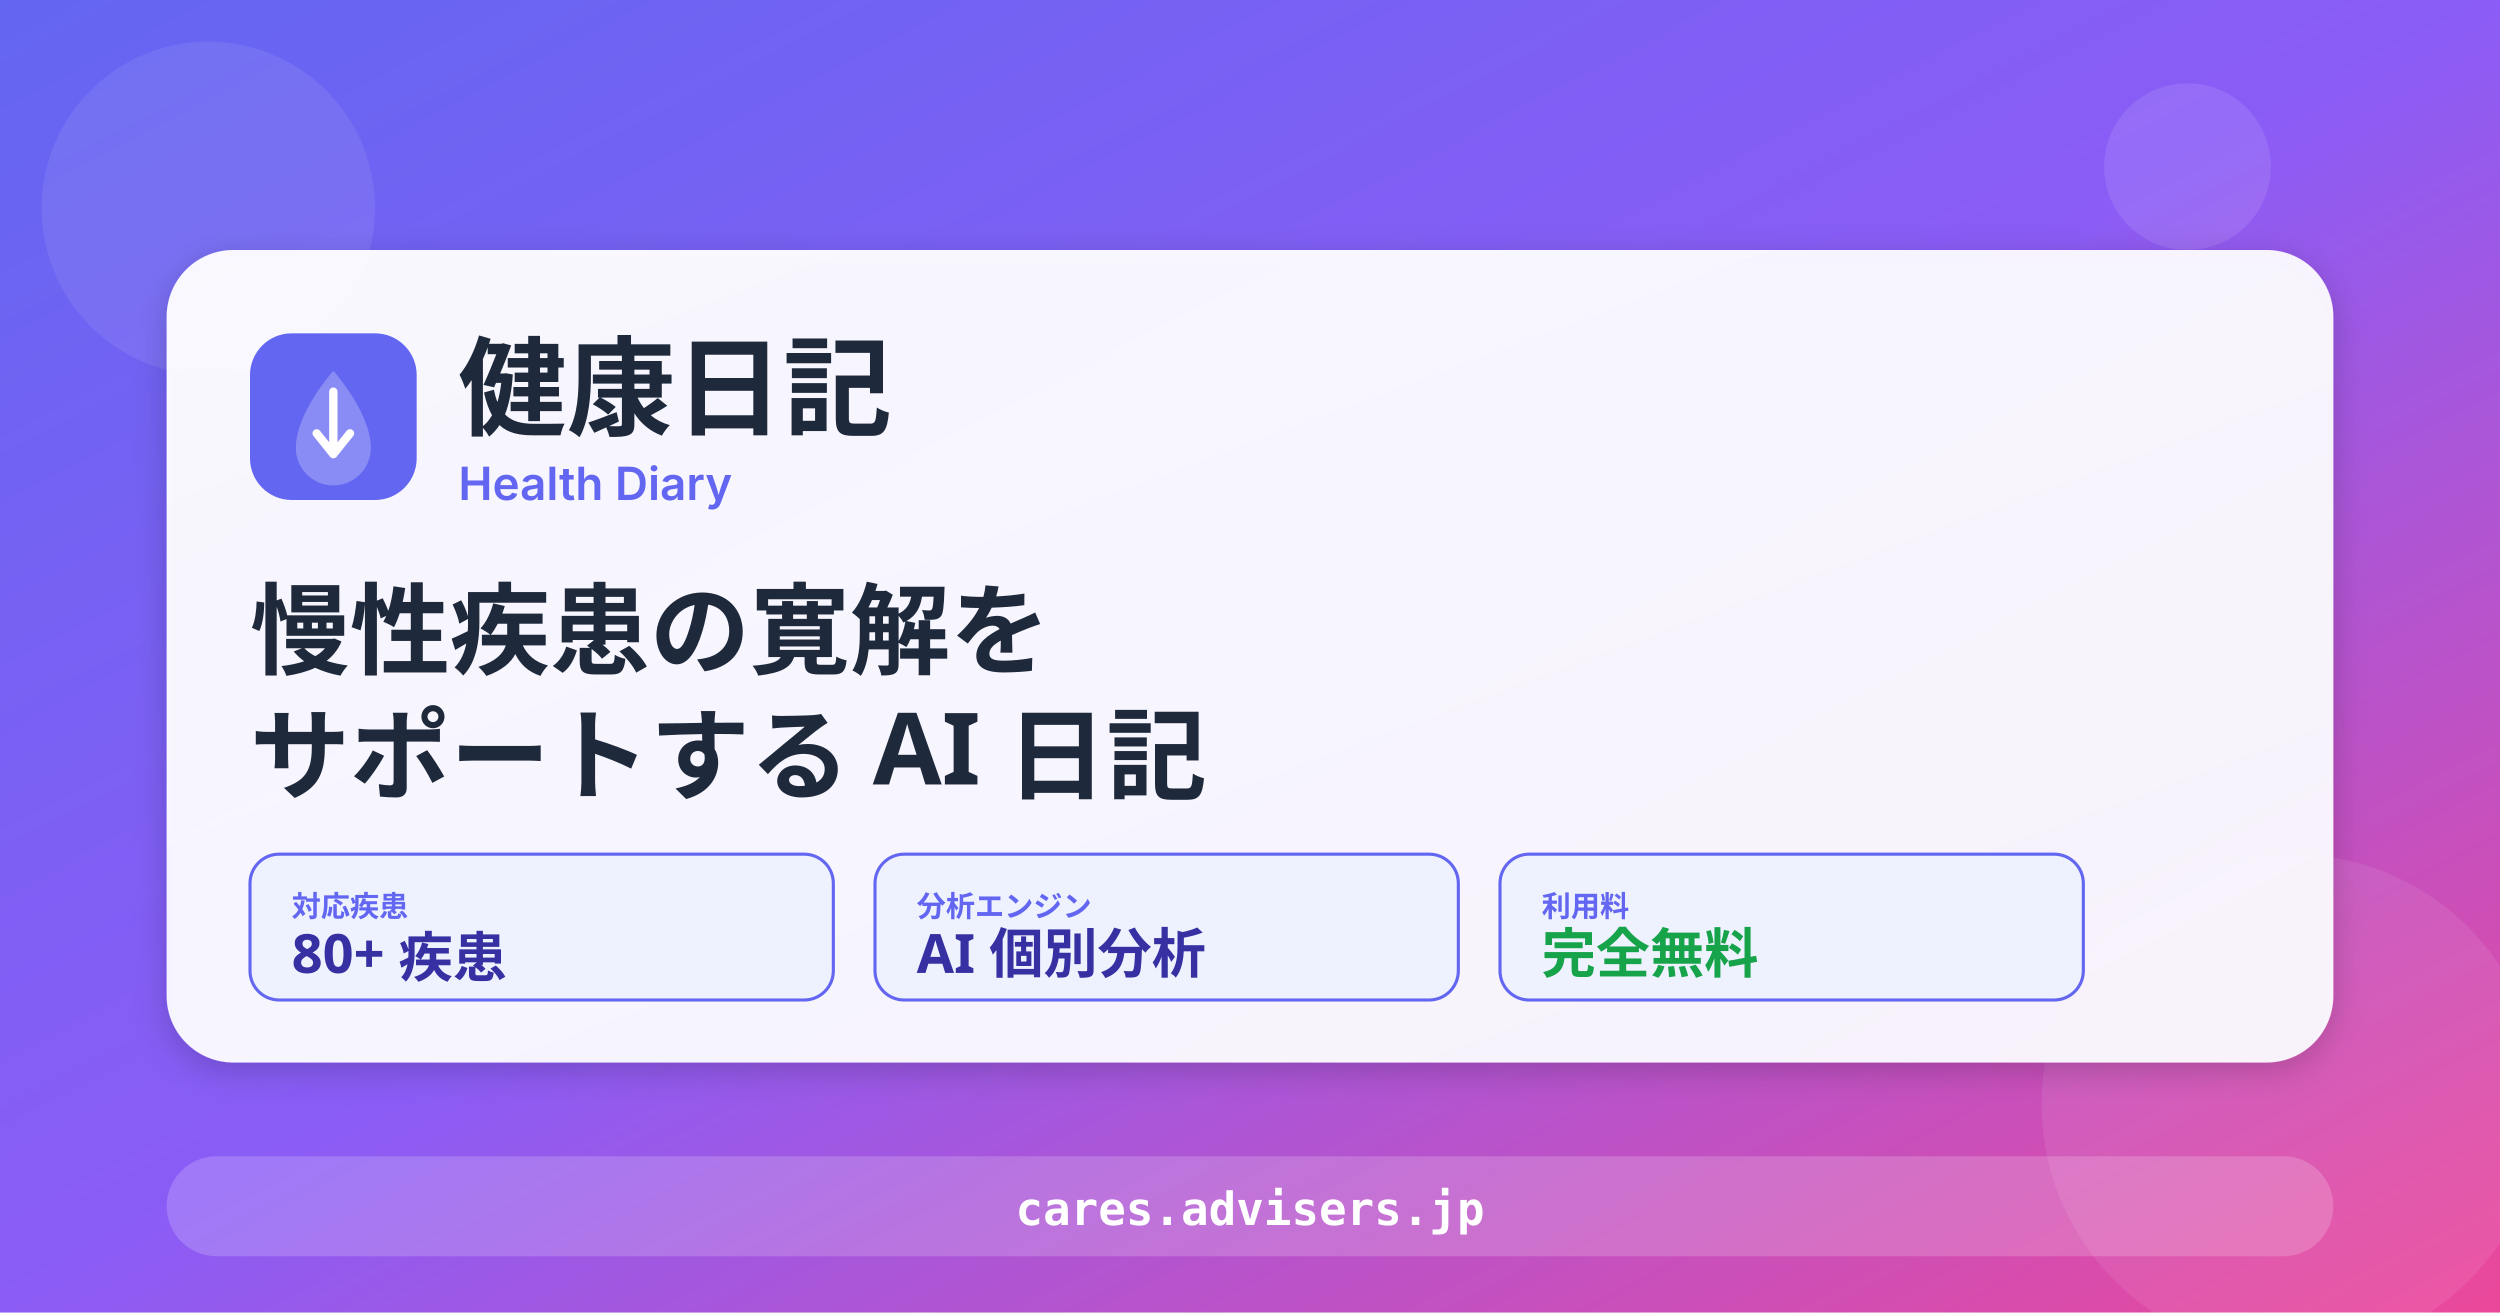
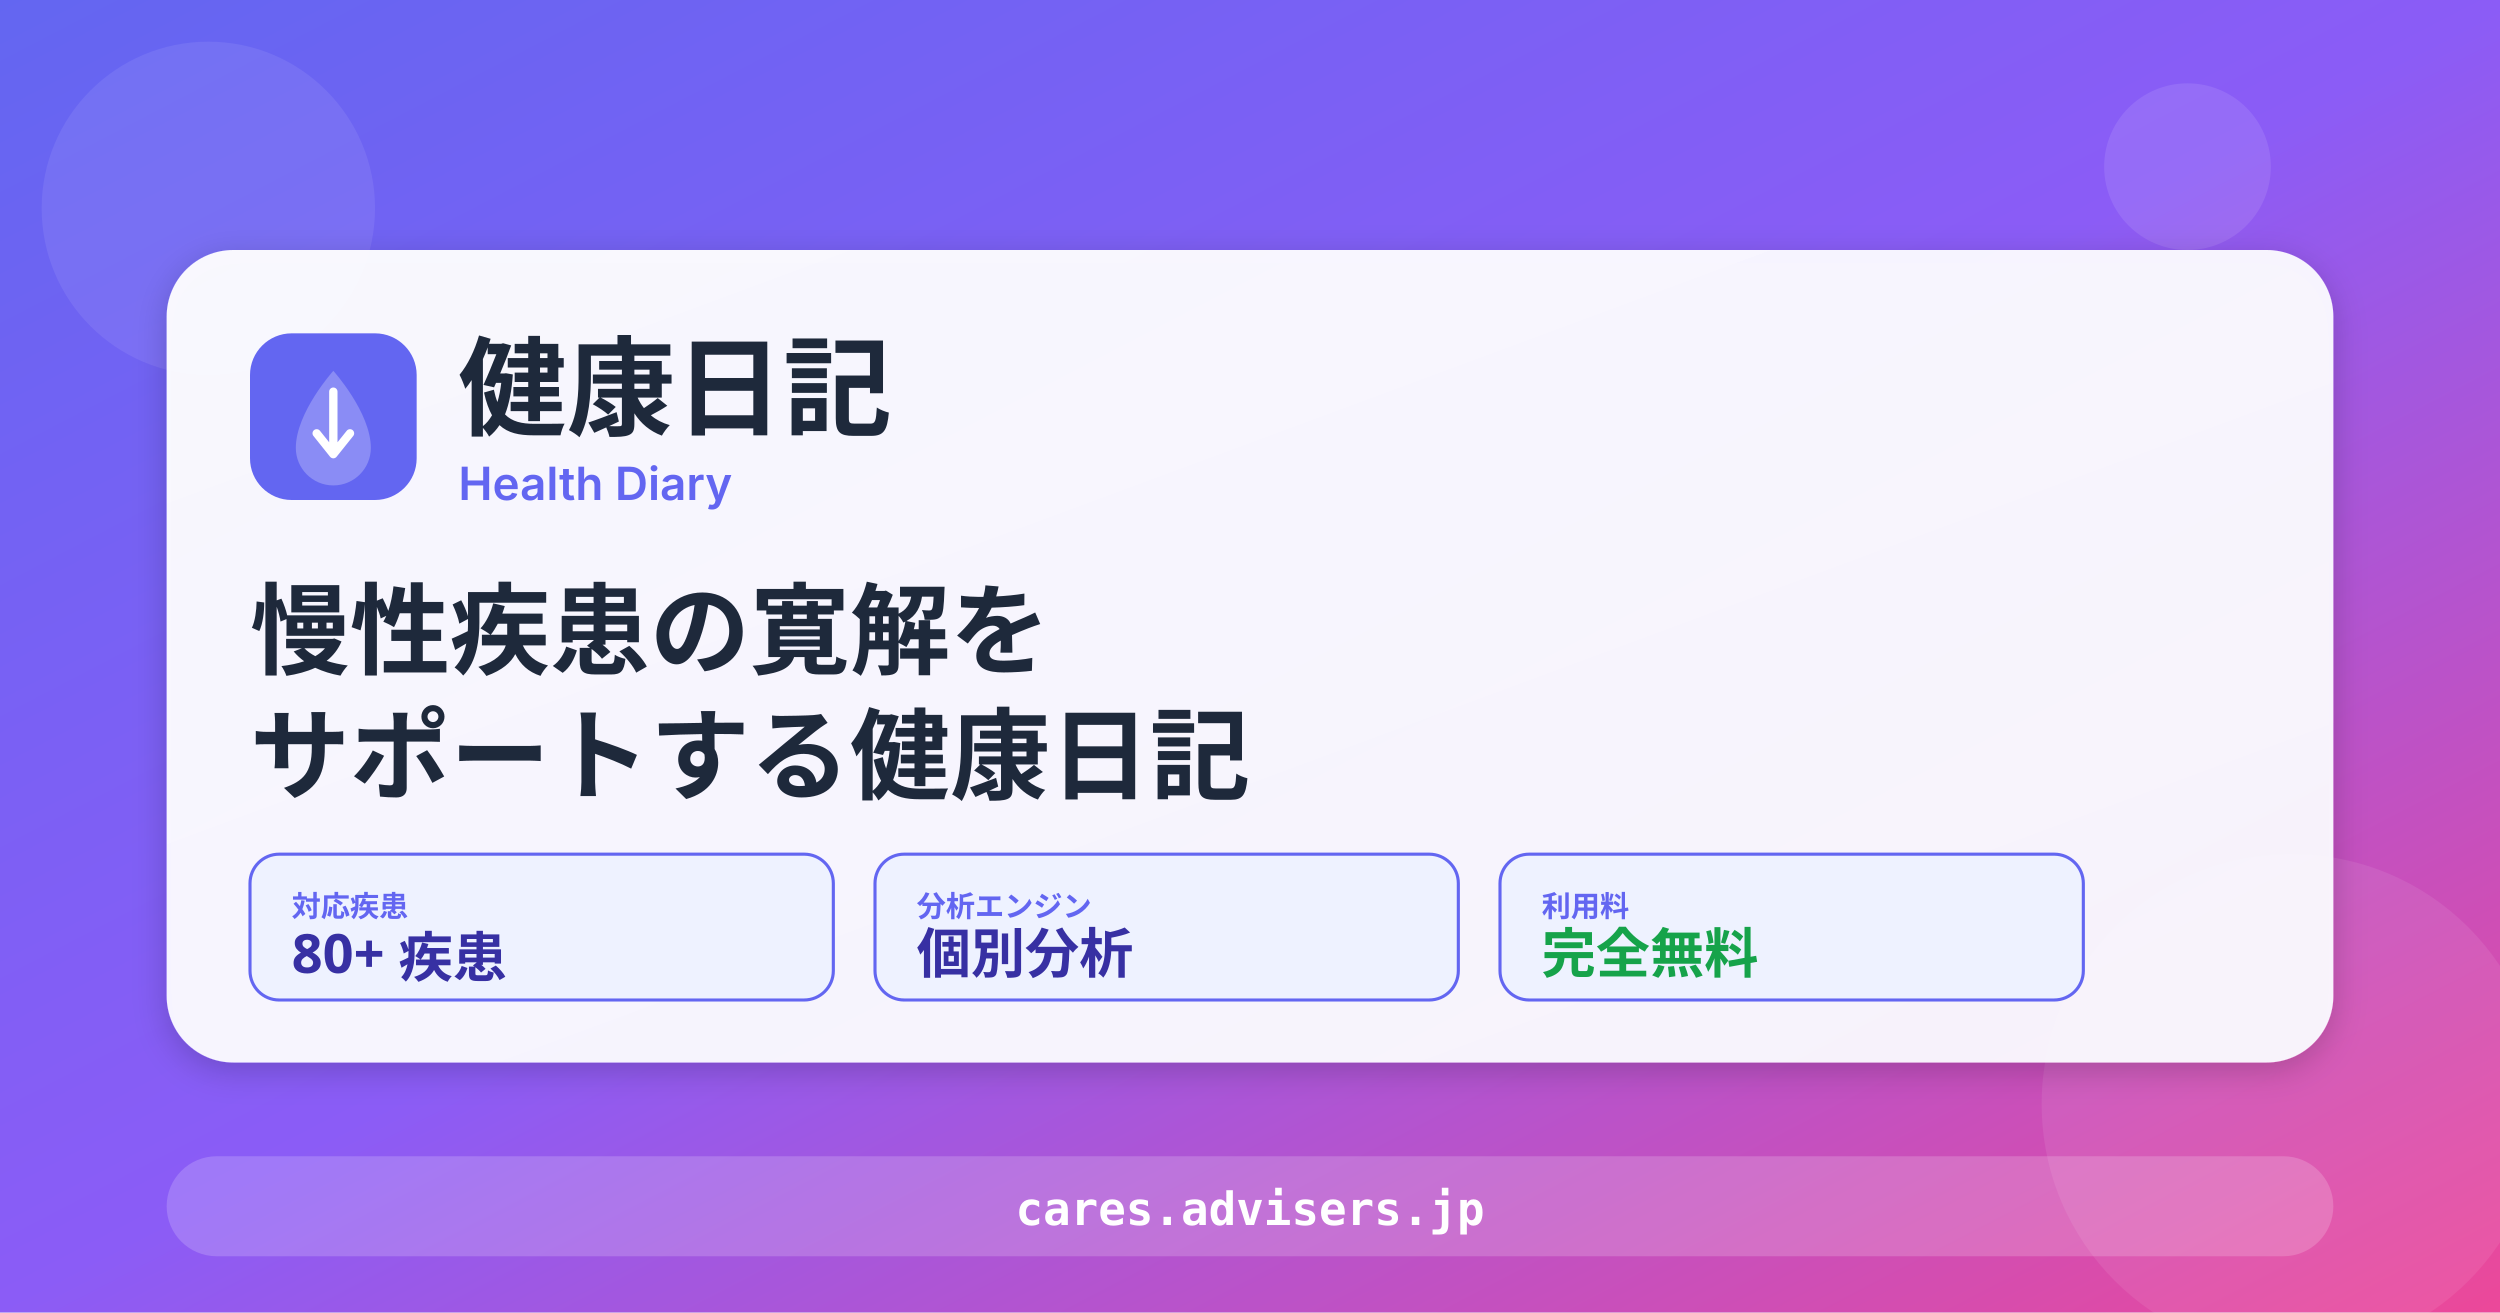
<svg xmlns="http://www.w3.org/2000/svg" width="1200" height="630" viewBox="0 0 1200 630">
  <defs>
    <linearGradient id="bgGrad" x1="0%" y1="0%" x2="100%" y2="100%">
      <stop offset="0%" stop-color="#6366f1" />
      <stop offset="50%" stop-color="#8b5cf6" />
      <stop offset="100%" stop-color="#ec4899" />
    </linearGradient>
    <linearGradient id="cardGrad" x1="0%" y1="0%" x2="100%" y2="100%">
      <stop offset="0%" stop-color="#ffffff" stop-opacity="0.95" />
      <stop offset="100%" stop-color="#fafaff" stop-opacity="0.95" />
    </linearGradient>
    <filter id="shadow" x="-20%" y="-20%" width="140%" height="140%">
      <feGaussianBlur in="SourceAlpha" stdDeviation="8" />
      <feOffset dx="0" dy="4" result="offsetblur" />
      <feComponentTransfer>
        <feFuncA type="linear" slope="0.2" />
      </feComponentTransfer>
      <feMerge>
        <feMergeNode />
        <feMergeNode in="SourceGraphic" />
      </feMerge>
    </filter>
  </defs>
  <rect width="1200" height="630" fill="url(#bgGrad)" />
  <circle cx="100" cy="100" r="80" fill="#ffffff" opacity="0.08" />
  <circle cx="1100" cy="530" r="120" fill="#ffffff" opacity="0.08" />
  <circle cx="1050" cy="80" r="40" fill="#ffffff" opacity="0.1" />
  <rect x="80" y="120" width="1040" height="390" rx="32" fill="url(#cardGrad)" filter="url(#shadow)" />
  <g transform="translate(120, 160)">
    <rect width="80" height="80" rx="20" fill="#6366f1" />
    <path d="M40 18 C40 18, 22 38, 22 55 A18 18 0 0 0 58 55 C58 38, 40 18, 40 18 Z" fill="white" fill-opacity="0.25" />
    <path d="M40 28 L40 58 M32 48 L40 58 L48 48" stroke="white" stroke-width="4" stroke-linecap="round" stroke-linejoin="round" fill="none" />
  </g>
  <text x="220" y="205" font-family="'Hiragino Sans', 'Noto Sans JP', sans-serif" font-size="52" font-weight="800" fill="#1e293b">健康日記</text>
  <text x="220" y="240" font-family="-apple-system, sans-serif" font-size="22" font-weight="600" fill="#6366f1">Health Diary</text>
  <text x="120" y="320" font-family="'Hiragino Sans', 'Noto Sans JP', sans-serif" font-size="48" font-weight="800" fill="#1e293b">慢性疾患の寛解を</text>
-   <text x="120" y="380" font-family="'Hiragino Sans', 'Noto Sans JP', sans-serif" font-size="48" font-weight="800" fill="#1e293b">サポートする AI 日記</text>
+   <text x="120" y="380" font-family="'Hiragino Sans', 'Noto Sans JP', sans-serif" font-size="48" font-weight="800" fill="#1e293b">サポートする健康日記</text>
  <g transform="translate(120, 410)">
    <rect width="280" height="70" rx="14" fill="#eef2ff" stroke="#6366f1" stroke-width="1.5" />
    <text x="20" y="30" font-family="'Hiragino Sans', sans-serif" font-size="14" font-weight="700" fill="#6366f1">対応疾患</text>
    <text x="20" y="57" font-family="'Hiragino Sans', sans-serif" font-size="26" font-weight="800" fill="#3730a3">80+ 疾患</text>
  </g>
  <g transform="translate(420, 410)">
    <rect width="280" height="70" rx="14" fill="#eef2ff" stroke="#6366f1" stroke-width="1.5" />
    <text x="20" y="30" font-family="'Hiragino Sans', sans-serif" font-size="14" font-weight="700" fill="#6366f1">分析エンジン</text>
-     <text x="20" y="57" font-family="'Hiragino Sans', sans-serif" font-size="26" font-weight="800" fill="#3730a3">AI 個別分析</text>
+     <text x="20" y="57" font-family="'Hiragino Sans', sans-serif" font-size="26" font-weight="800" fill="#3730a3">個別分析</text>
  </g>
  <g transform="translate(720, 410)">
    <rect width="280" height="70" rx="14" fill="#eef2ff" stroke="#6366f1" stroke-width="1.5" />
    <text x="20" y="30" font-family="'Hiragino Sans', sans-serif" font-size="14" font-weight="700" fill="#6366f1">利用料</text>
    <text x="20" y="57" font-family="'Hiragino Sans', sans-serif" font-size="26" font-weight="800" fill="#16a34a">完全無料</text>
  </g>
  <rect x="80" y="555" width="1040" height="48" rx="24" fill="#ffffff" opacity="0.18" />
  <text x="600" y="588" text-anchor="middle" font-family="'SF Mono', Menlo, monospace" font-size="22" font-weight="600" fill="#ffffff">cares.advisers.jp</text>
</svg>
